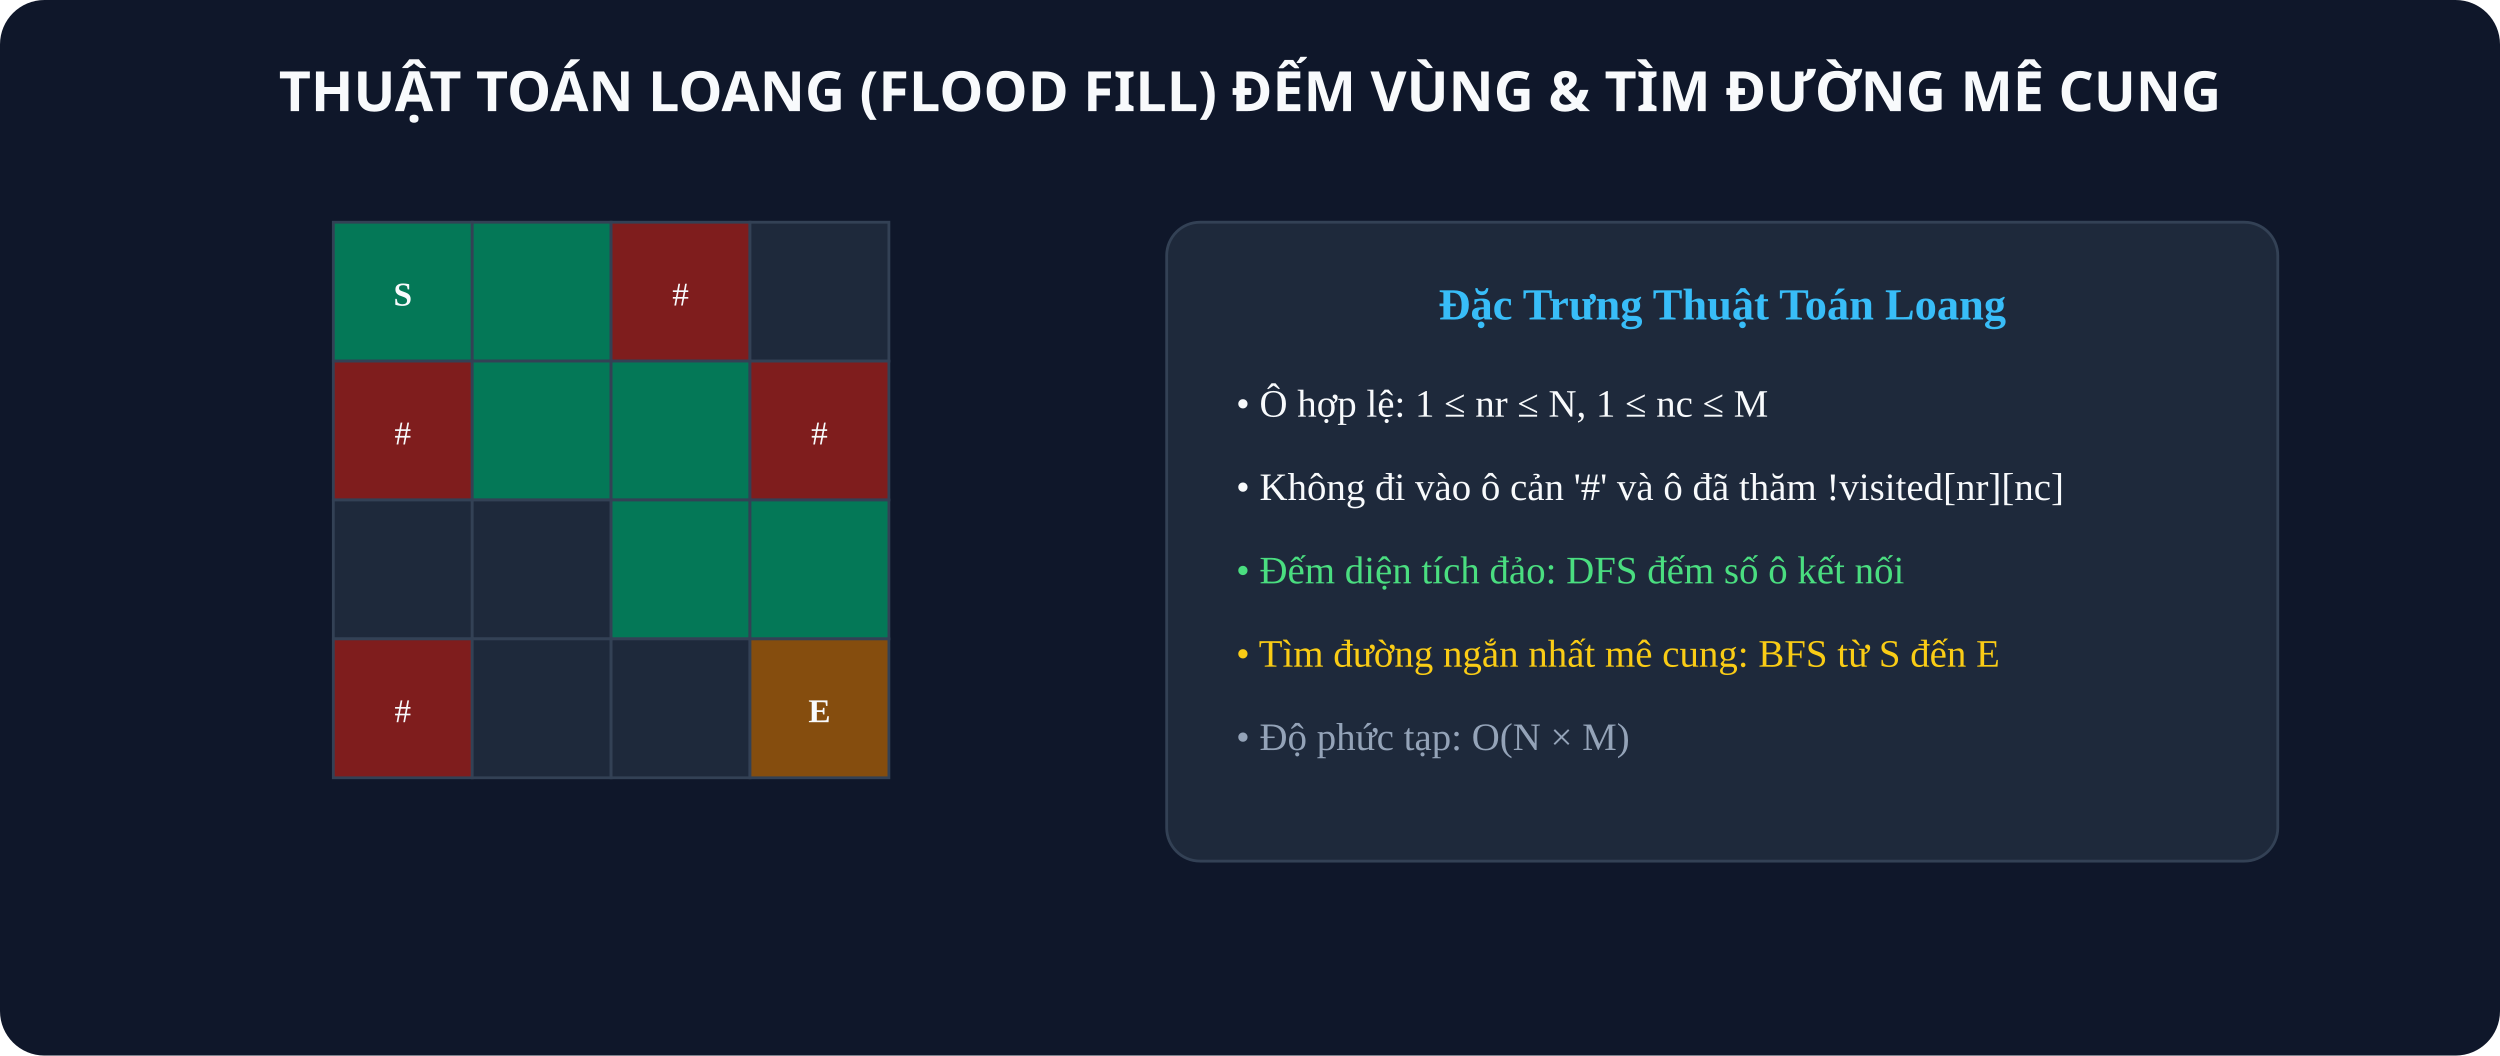
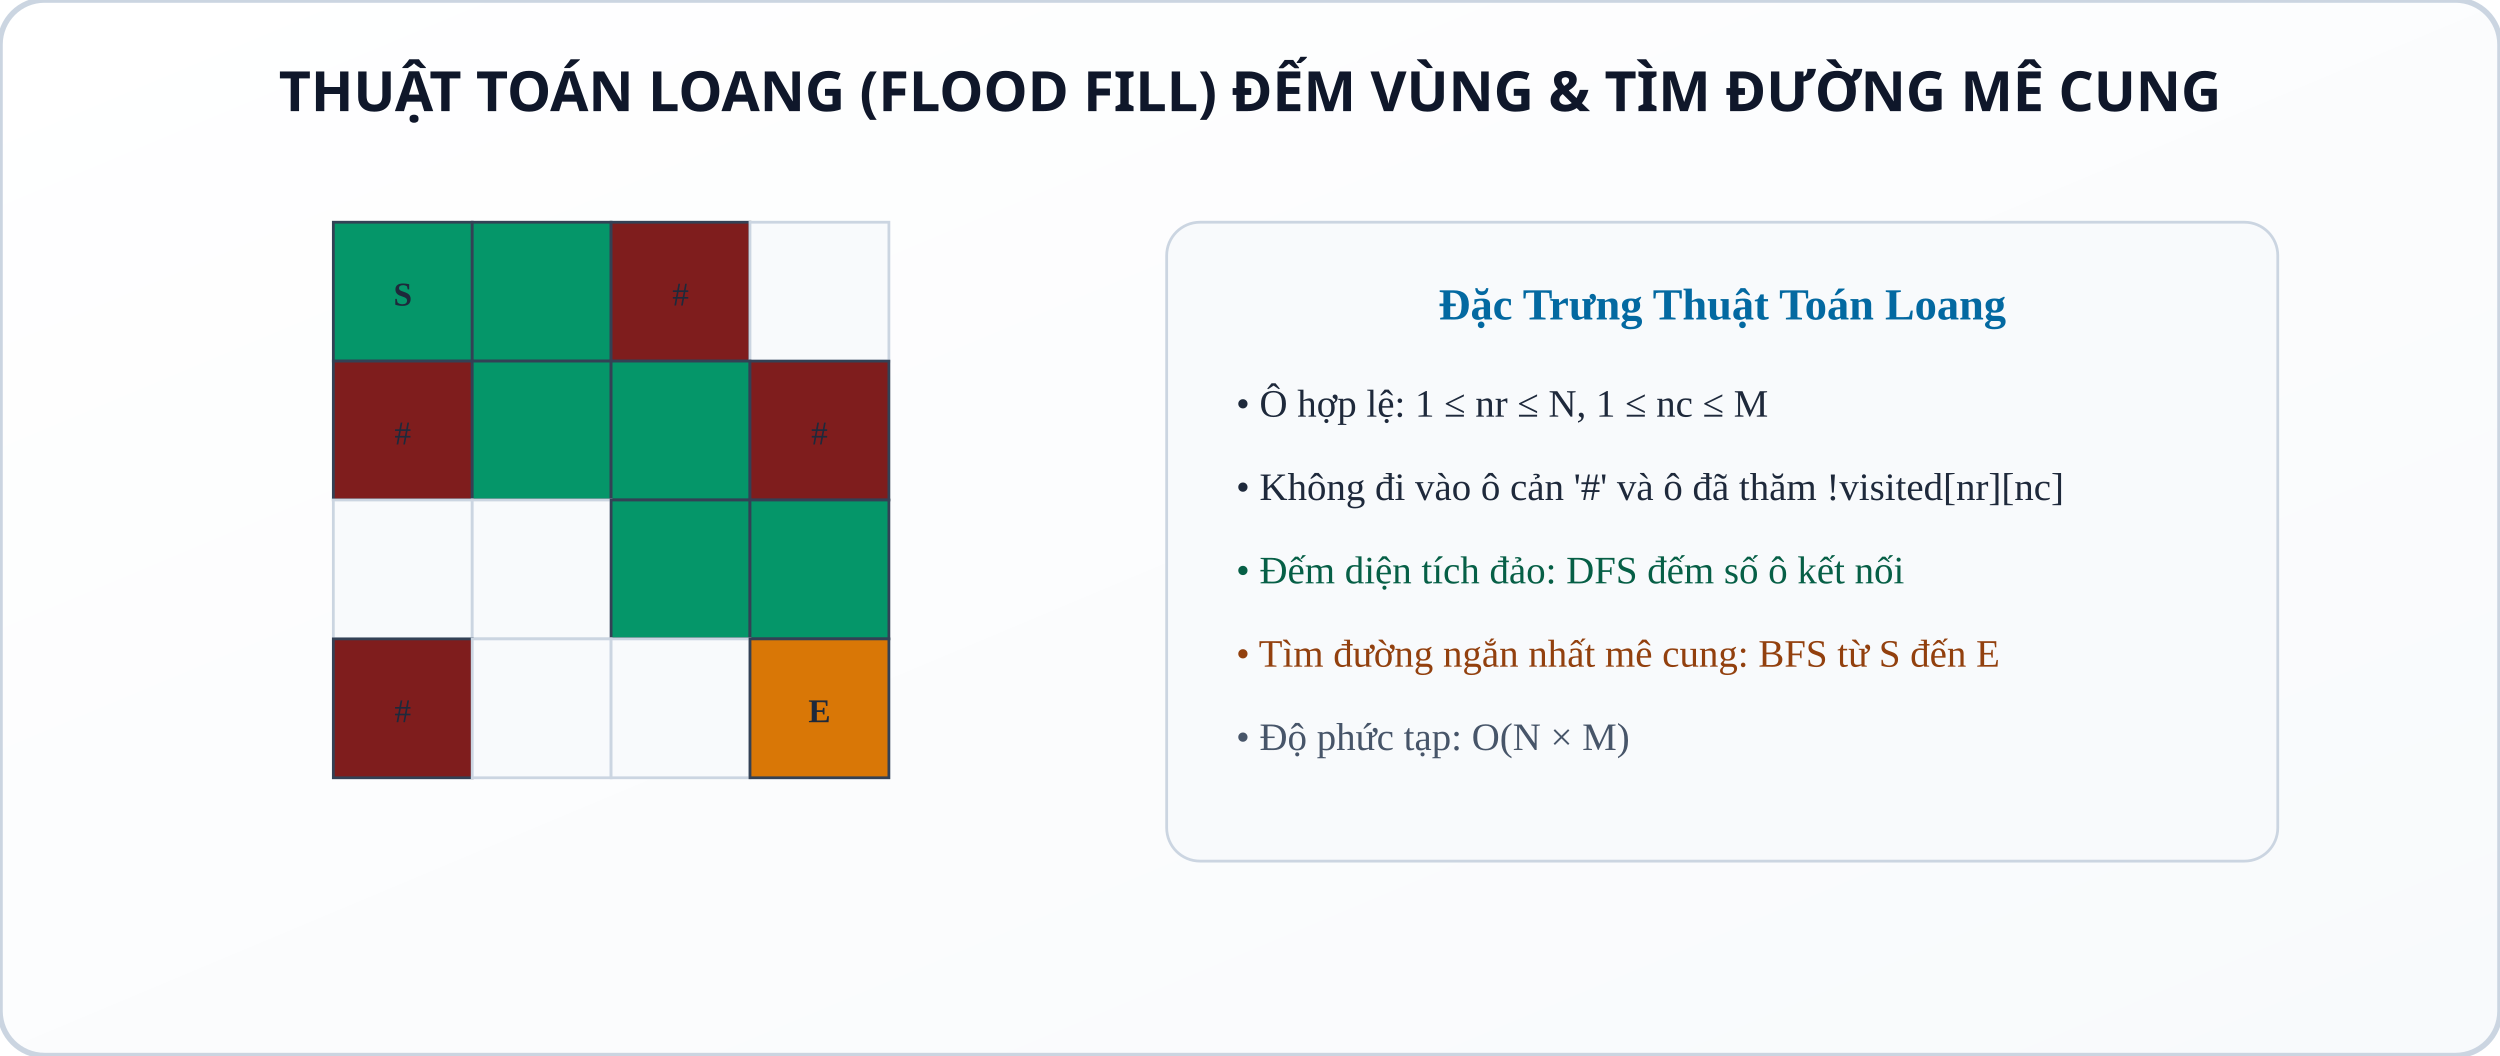
<svg xmlns="http://www.w3.org/2000/svg" viewBox="0 0 900 380" width="100%" height="100%">
-   <rect width="900" height="380" fill="#0f172a" rx="16" />
-   <text x="450" y="40" fill="#f8fafc" font-family="system-ui, sans-serif" font-size="20" font-weight="bold" text-anchor="middle">THUẬT TOÁN LOANG (FLOOD FILL) ĐẾM VÙNG &amp; TÌM ĐƯỜNG MÊ CUNG</text>
+   <defs>
+     <linearGradient id="bgGrad" x1="0%" y1="0%" x2="100%" y2="100%">
+       <stop offset="0%" stop-color="#FFFFFF" />
+       <stop offset="100%" stop-color="#F8FAFC" />
+     </linearGradient>
+     <filter id="cardShadow" x="-10%" y="-10%" width="120%" height="120%">
+       <feDropShadow dx="0" dy="4" stdDeviation="8" flood-color="#64748B" flood-opacity="0.1" />
+     </filter>
+   </defs>
+   <rect width="900" height="380" fill="url(#bgGrad)" stroke="#CBD5E1" stroke-width="2" rx="16" />
+   <text x="450" y="40" fill="#0F172A" font-family="system-ui, sans-serif" font-size="20" font-weight="bold" text-anchor="middle">THUẬT TOÁN LOANG (FLOOD FILL) ĐẾM VÙNG &amp; TÌM ĐƯỜNG MÊ CUNG</text>
  <g transform="translate(120, 80)">
-     <rect x="0" y="0" width="50" height="50" fill="#047857" stroke="#334155" />
-     <text x="25" y="30" fill="#f8fafc" font-weight="bold" text-anchor="middle">S</text>
-     <rect x="50" y="0" width="50" height="50" fill="#047857" stroke="#334155" />
+     <rect x="0" y="0" width="50" height="50" fill="#059669" stroke="#334155" />
+     <text x="25" y="30" fill="#1E293B" font-weight="bold" text-anchor="middle">S</text>
+     <rect x="50" y="0" width="50" height="50" fill="#059669" stroke="#334155" />
    <rect x="100" y="0" width="50" height="50" fill="#7f1d1d" stroke="#334155" />
-     <text x="125" y="30" fill="#f8fafc" text-anchor="middle">#</text>
-     <rect x="150" y="0" width="50" height="50" fill="#1e293b" stroke="#334155" />
+     <text x="125" y="30" fill="#1E293B" text-anchor="middle">#</text>
+     <rect x="150" y="0" width="50" height="50" fill="#F8FAFC" stroke="#CBD5E1" />
    <rect x="0" y="50" width="50" height="50" fill="#7f1d1d" stroke="#334155" />
-     <text x="25" y="80" fill="#f8fafc" text-anchor="middle">#</text>
-     <rect x="50" y="50" width="50" height="50" fill="#047857" stroke="#334155" />
-     <rect x="100" y="50" width="50" height="50" fill="#047857" stroke="#334155" />
+     <text x="25" y="80" fill="#1E293B" text-anchor="middle">#</text>
+     <rect x="50" y="50" width="50" height="50" fill="#059669" stroke="#334155" />
+     <rect x="100" y="50" width="50" height="50" fill="#059669" stroke="#334155" />
    <rect x="150" y="50" width="50" height="50" fill="#7f1d1d" stroke="#334155" />
-     <text x="175" y="80" fill="#f8fafc" text-anchor="middle">#</text>
-     <rect x="0" y="100" width="50" height="50" fill="#1e293b" stroke="#334155" />
-     <rect x="50" y="100" width="50" height="50" fill="#1e293b" stroke="#334155" />
-     <rect x="100" y="100" width="50" height="50" fill="#047857" stroke="#334155" />
-     <rect x="150" y="100" width="50" height="50" fill="#047857" stroke="#334155" />
+     <text x="175" y="80" fill="#1E293B" text-anchor="middle">#</text>
+     <rect x="0" y="100" width="50" height="50" fill="#F8FAFC" stroke="#CBD5E1" />
+     <rect x="50" y="100" width="50" height="50" fill="#F8FAFC" stroke="#CBD5E1" />
+     <rect x="100" y="100" width="50" height="50" fill="#059669" stroke="#334155" />
+     <rect x="150" y="100" width="50" height="50" fill="#059669" stroke="#334155" />
    <rect x="0" y="150" width="50" height="50" fill="#7f1d1d" stroke="#334155" />
-     <text x="25" y="180" fill="#f8fafc" text-anchor="middle">#</text>
-     <rect x="50" y="150" width="50" height="50" fill="#1e293b" stroke="#334155" />
-     <rect x="100" y="150" width="50" height="50" fill="#1e293b" stroke="#334155" />
-     <rect x="150" y="150" width="50" height="50" fill="#854d0e" stroke="#334155" />
-     <text x="175" y="180" fill="#f8fafc" font-weight="bold" text-anchor="middle">E</text>
+     <text x="25" y="180" fill="#1E293B" text-anchor="middle">#</text>
+     <rect x="50" y="150" width="50" height="50" fill="#F8FAFC" stroke="#CBD5E1" />
+     <rect x="100" y="150" width="50" height="50" fill="#F8FAFC" stroke="#CBD5E1" />
+     <rect x="150" y="150" width="50" height="50" fill="#D97706" stroke="#334155" />
+     <text x="175" y="180" fill="#1E293B" font-weight="bold" text-anchor="middle">E</text>
  </g>
-   <rect x="420" y="80" width="400" height="230" rx="12" fill="#1e293b" stroke="#334155" />
-   <text x="620" y="115" fill="#38bdf8" font-size="16" font-weight="bold" text-anchor="middle">Đặc Trưng Thuật Toán Loang</text>
-   <text x="445" y="150" fill="#f8fafc" font-size="14">• Ô hợp lệ: 1 ≤ nr ≤ N, 1 ≤ nc ≤ M</text>
-   <text x="445" y="180" fill="#f8fafc" font-size="14">• Không đi vào ô cản '#' và ô đã thăm !visited[nr][nc]</text>
-   <text x="445" y="210" fill="#4ade80" font-size="14">• Đếm diện tích đảo: DFS đếm số ô kết nối</text>
-   <text x="445" y="240" fill="#facc15" font-size="14">• Tìm đường ngắn nhất mê cung: BFS từ S đến E</text>
-   <text x="445" y="270" fill="#94a3b8" font-size="14">• Độ phức tạp: O(N × M)</text>
+   <rect x="420" y="80" width="400" height="230" rx="12" fill="#F8FAFC" stroke="#CBD5E1" />
+   <text x="620" y="115" fill="#0369A1" font-size="16" font-weight="bold" text-anchor="middle">Đặc Trưng Thuật Toán Loang</text>
+   <text x="445" y="150" fill="#1E293B" font-size="14">• Ô hợp lệ: 1 ≤ nr ≤ N, 1 ≤ nc ≤ M</text>
+   <text x="445" y="180" fill="#1E293B" font-size="14">• Không đi vào ô cản '#' và ô đã thăm !visited[nr][nc]</text>
+   <text x="445" y="210" fill="#065F46" font-size="14">• Đếm diện tích đảo: DFS đếm số ô kết nối</text>
+   <text x="445" y="240" fill="#92400E" font-size="14">• Tìm đường ngắn nhất mê cung: BFS từ S đến E</text>
+   <text x="445" y="270" fill="#475569" font-size="14">• Độ phức tạp: O(N × M)</text>
</svg>
